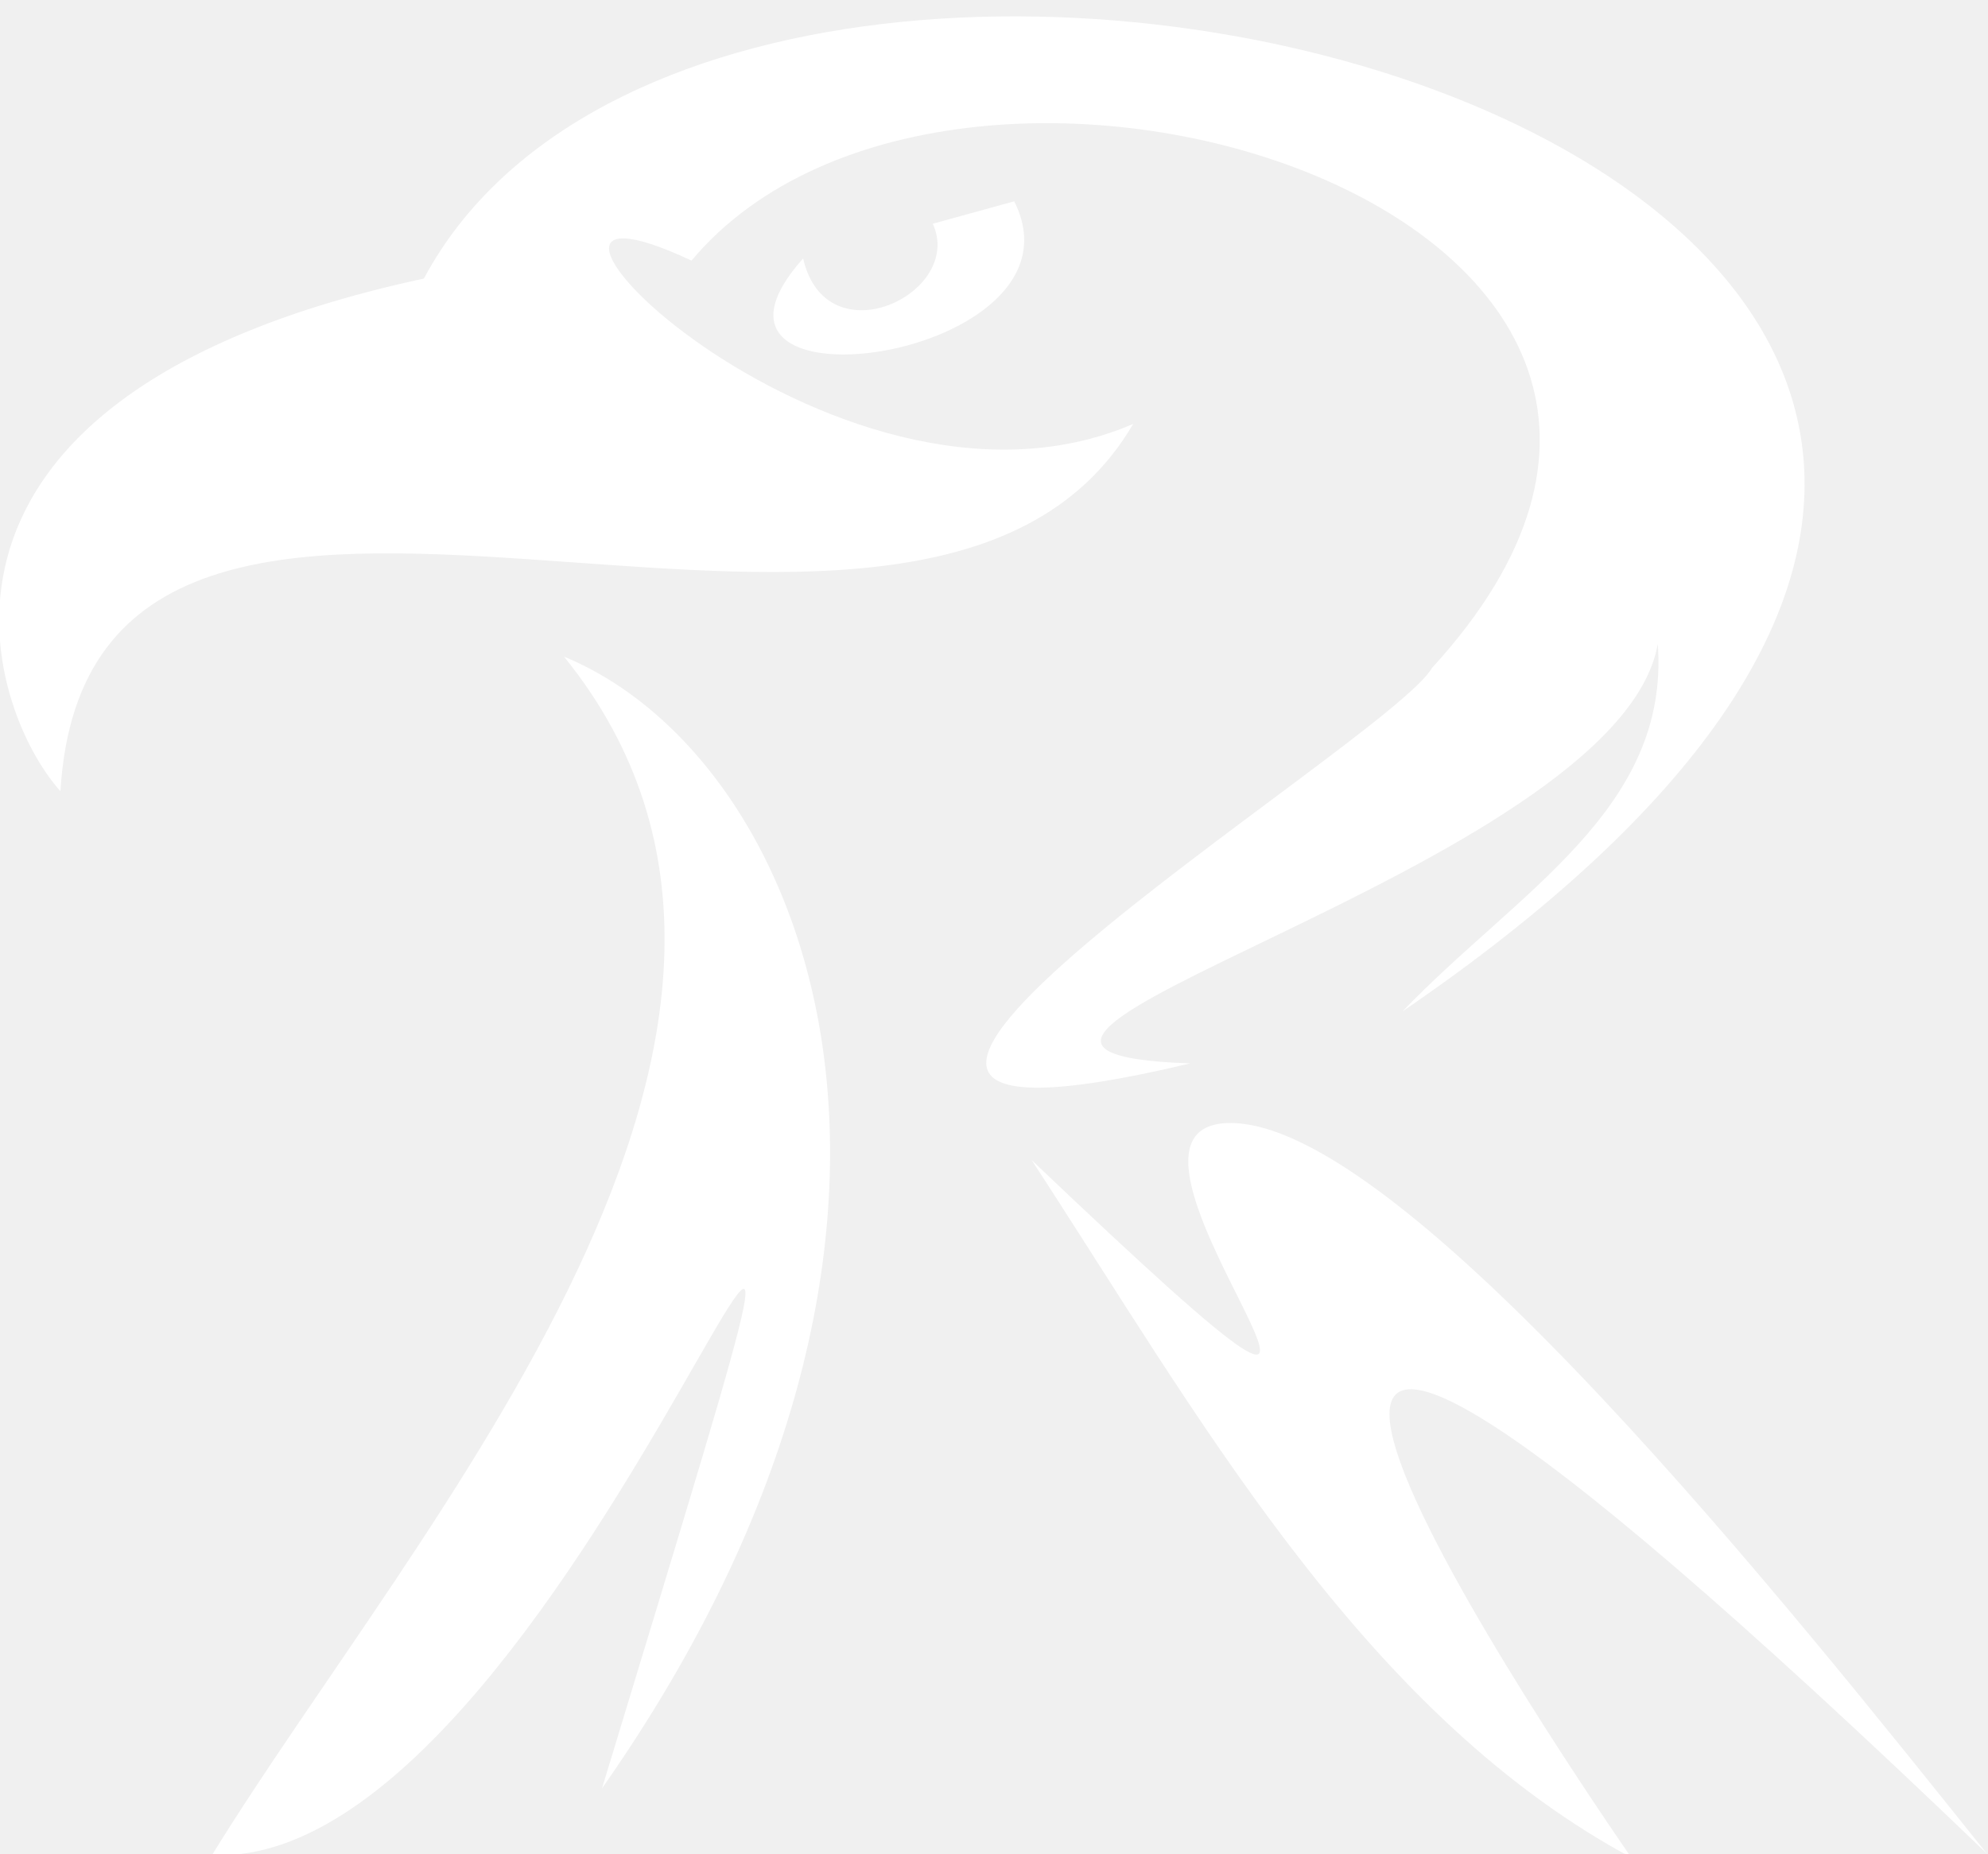
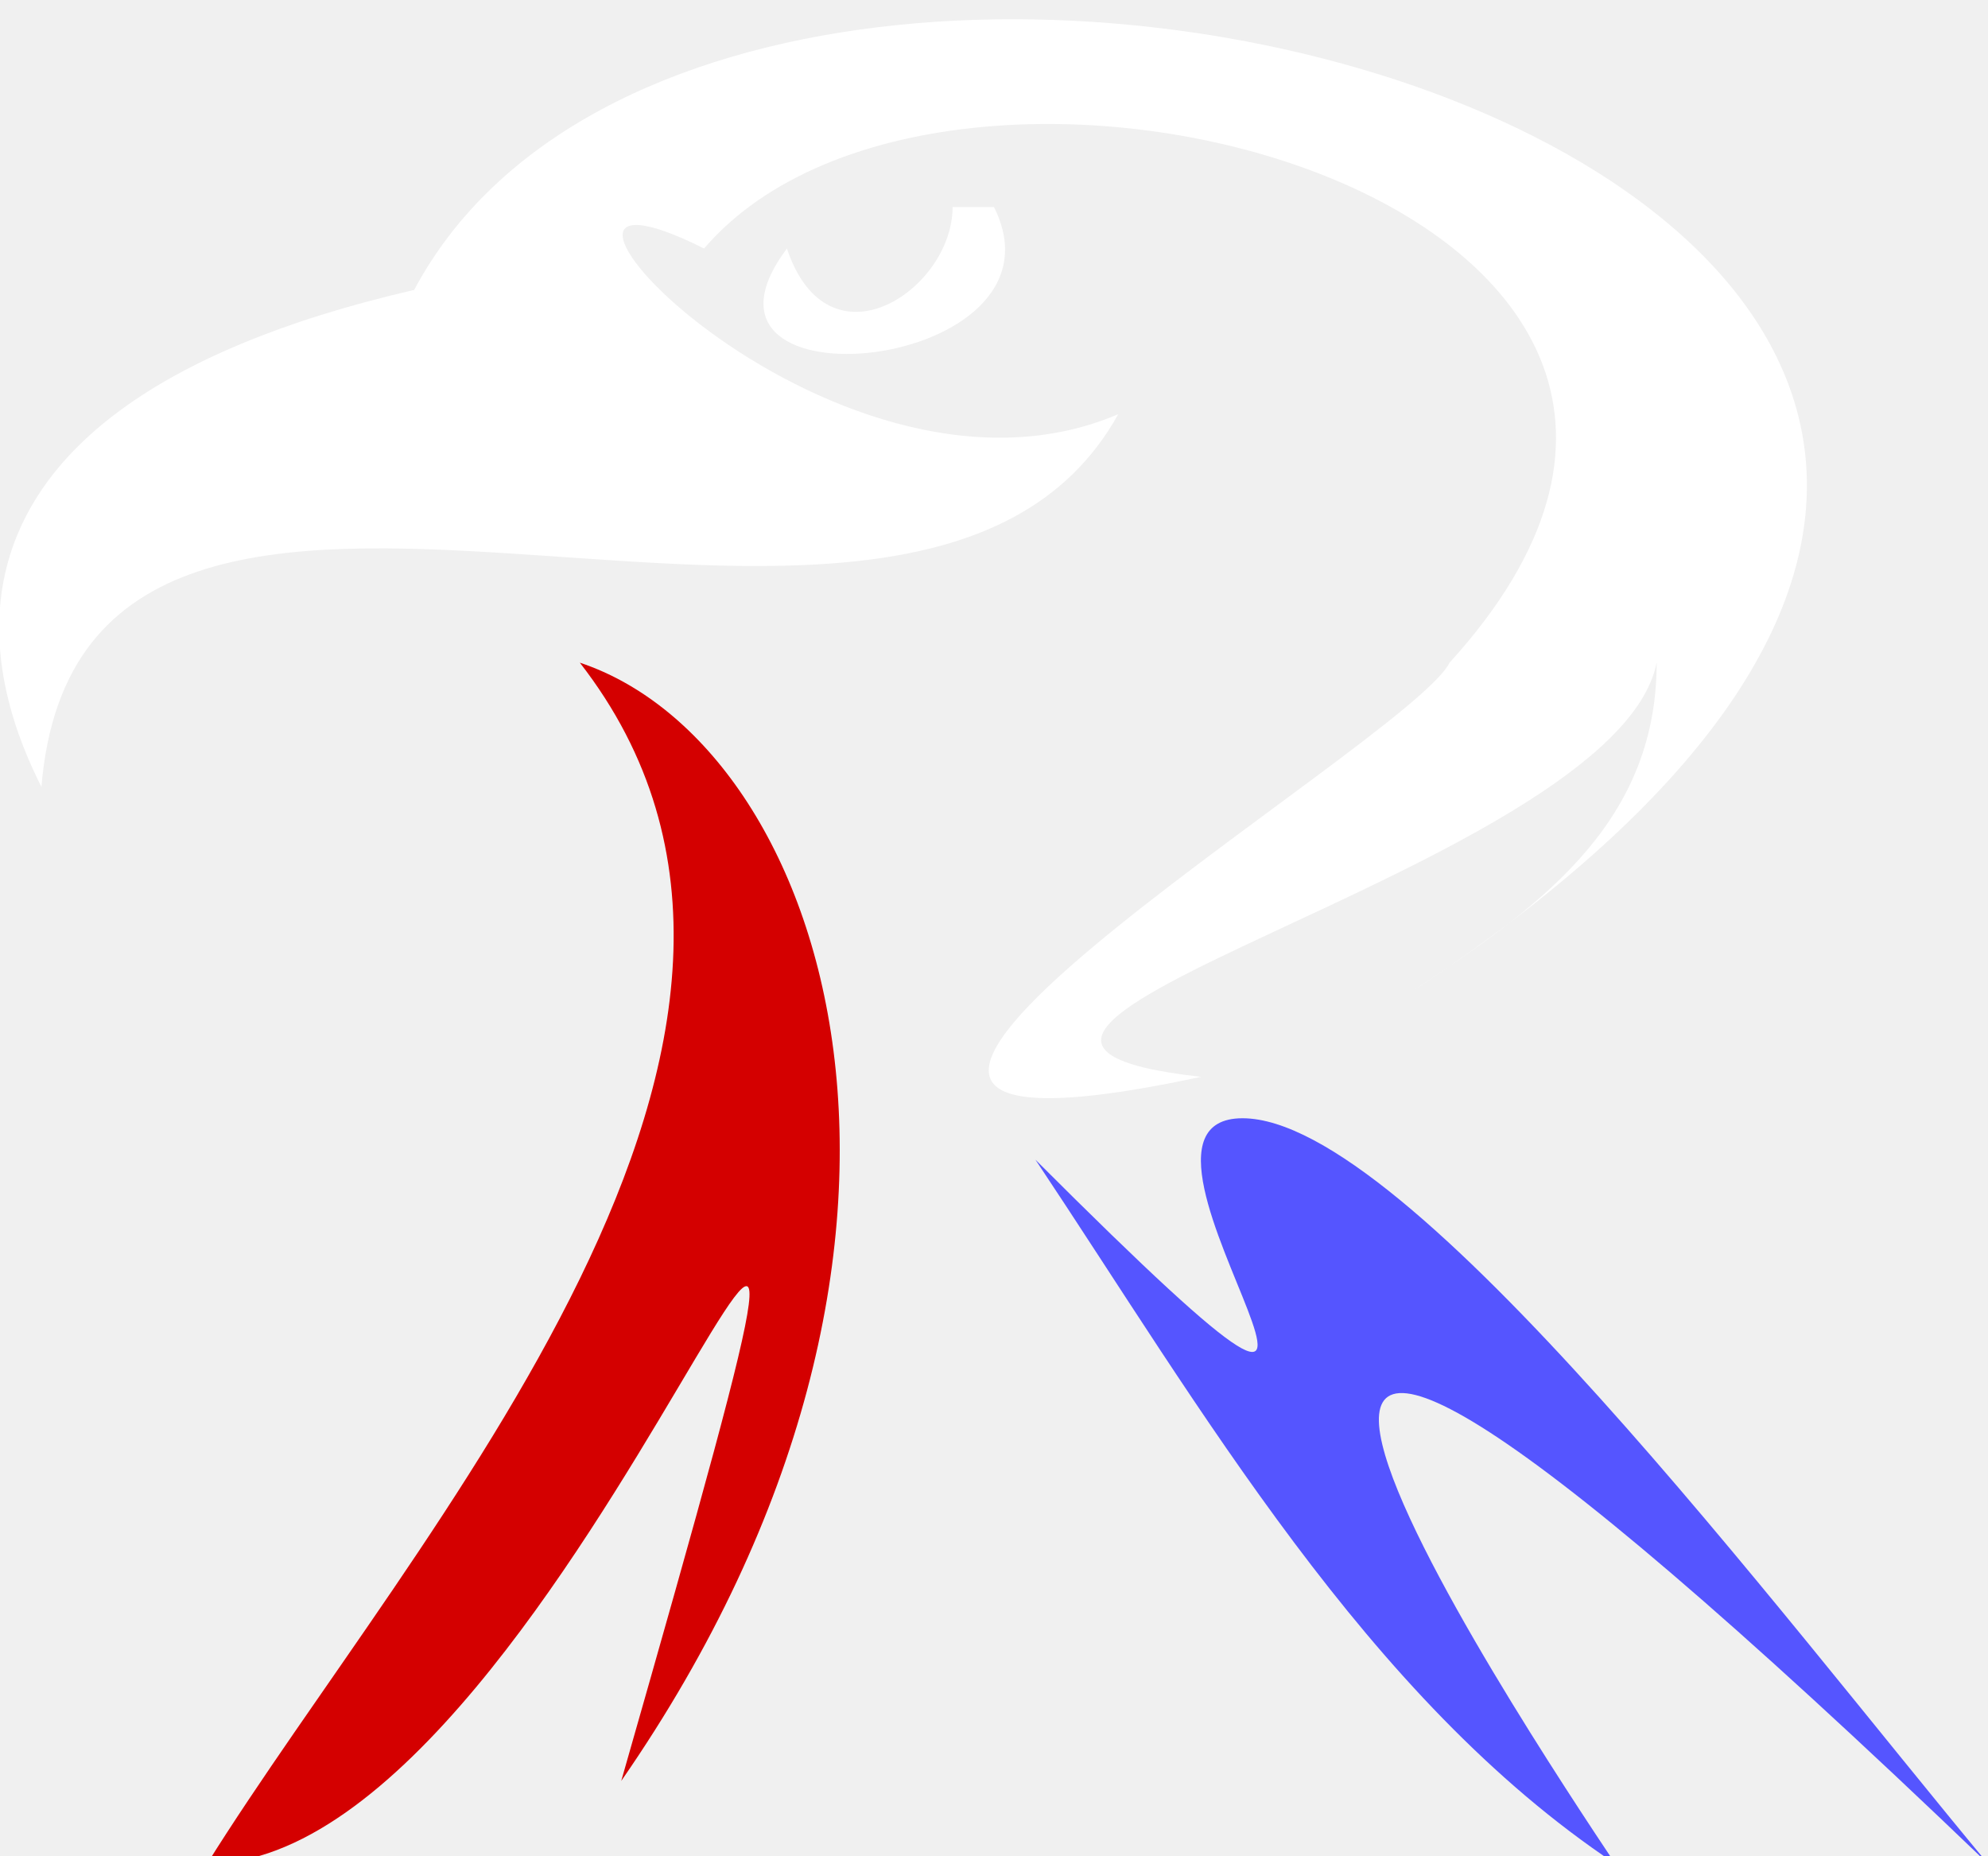
- <svg xmlns="http://www.w3.org/2000/svg" width="48" height="44.773">
-   <path style="fill:#fff" d="M3619.79-5855.158c-379.46 81.844-304.243 299.596-252.908 356.794 20.953-345.17 597.018-.247 746.453-255.608-210.54 90.707-485.62-197.404-307.326-113.679 185.389-221.402 802.17-29.97 515.324 283.409-30.238 52.925-555.8 367.82-168.323 275.305-241.805-8.147 298.017-134.242 325.335-291.963 8.644 115.377-98.42 173.006-177.609 255.777 839.75-574.019-457.309-927.547-680.947-510.035zm410.762-53.744-56.67 15.589c22.24 48.462-74.158 94.486-90.212 24.143-100.822 112.903 202.806 71.467 146.882-39.732zm-313.235 316.894c208.968 258.315-103.387 604.08-244.972 834.075 259.97 12.142 518.668-860.553 271.386-46.428 274.701-391.997 144.015-717.498-26.414-787.647zm461.72 324.603c-116.296 3.47 196.838 343.168-136.385 25.719 113.665 174 227.378 380.535 412.17 482.684l3.826.957c-57.544-83.448-463.085-685.052 248.686-.9-132.879-166.132-407.317-512.07-528.296-508.46z" transform="matrix(.0347 0 0 .0347 -115.372 209.901)" />
+ <svg xmlns="http://www.w3.org/2000/svg" width="48" height="44.8">
+   <path d="M30 27c-4 0 6 12-5 1 4 6 8 13 14 17-2-3-16-24 9 0-5-6-14-18-18-18Z" style="fill:#55f;stroke-width:.035" />
+   <path d="M14 16c7 9-4 21-9 29 9 0 18-30 10-2 9-13 5-25-1-27Z" style="fill:#d40000;stroke-width:.035" />
+   <path d="M24 5h-1c0 2-3 4-4 1-3 4 7 3 5-1z" style="fill:#fff;stroke-width:.035" />
+   <path d="M10 7C-3 10 0 17 1 19c1-12 21 0 26-9-7 3-16-7-10-4 6-7 28-1 18 10-1 2-20 13-6 10-9-1 10-5 11-10 0 4-3 6-6 8C63 5 18-8 10 7Z" style="fill:#fff;stroke-width:.035" />
</svg>
